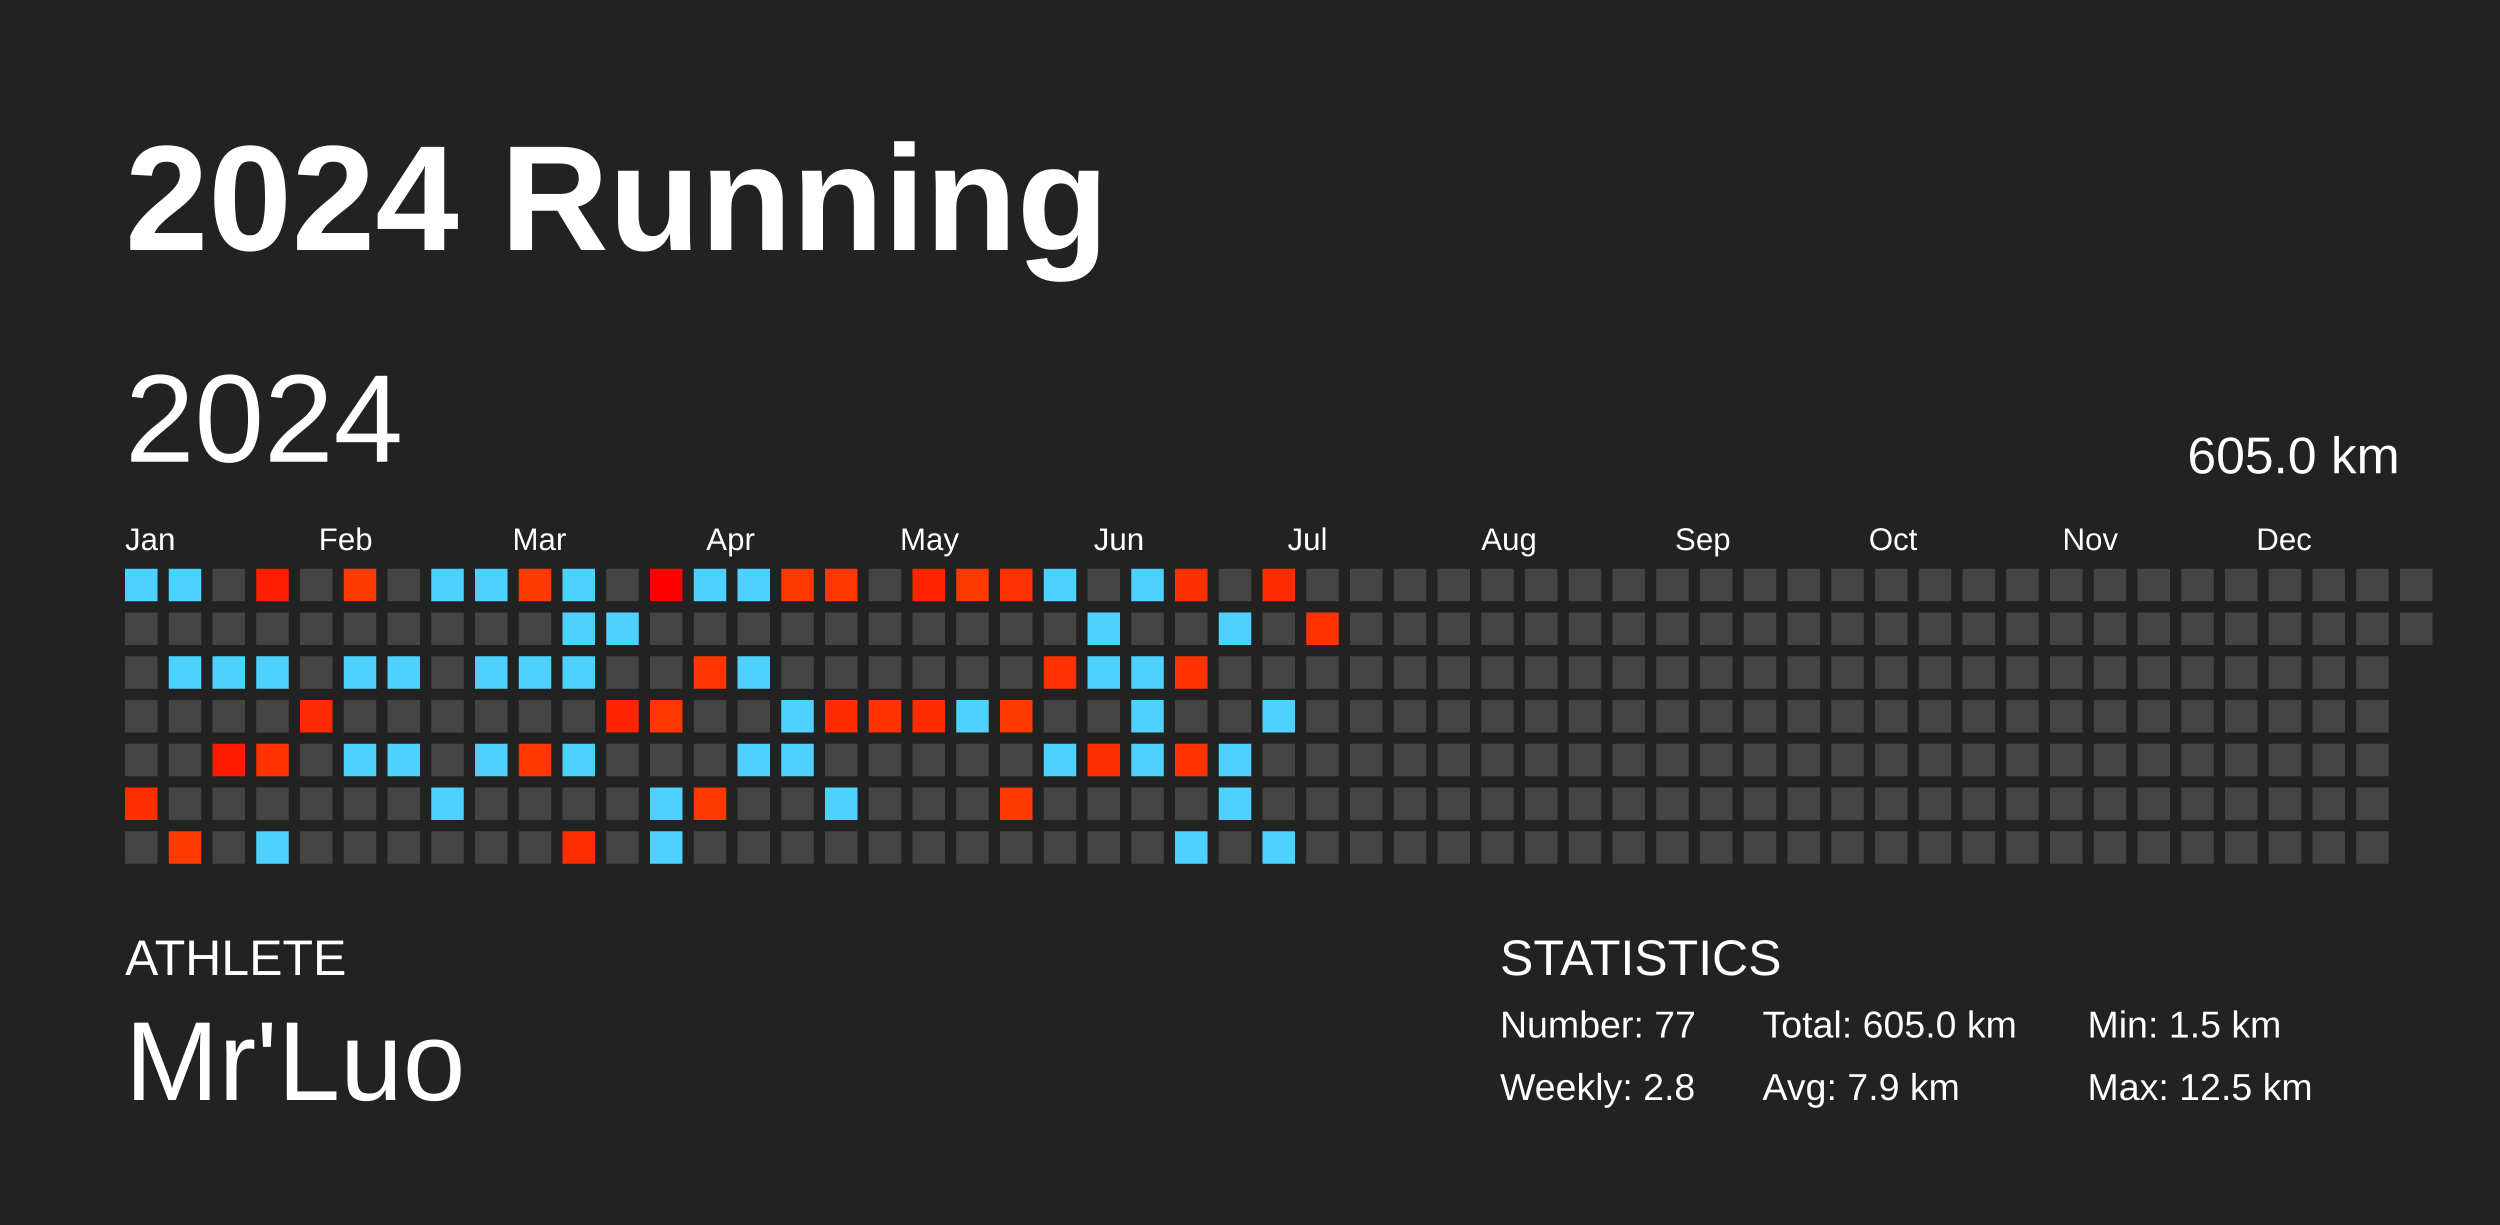
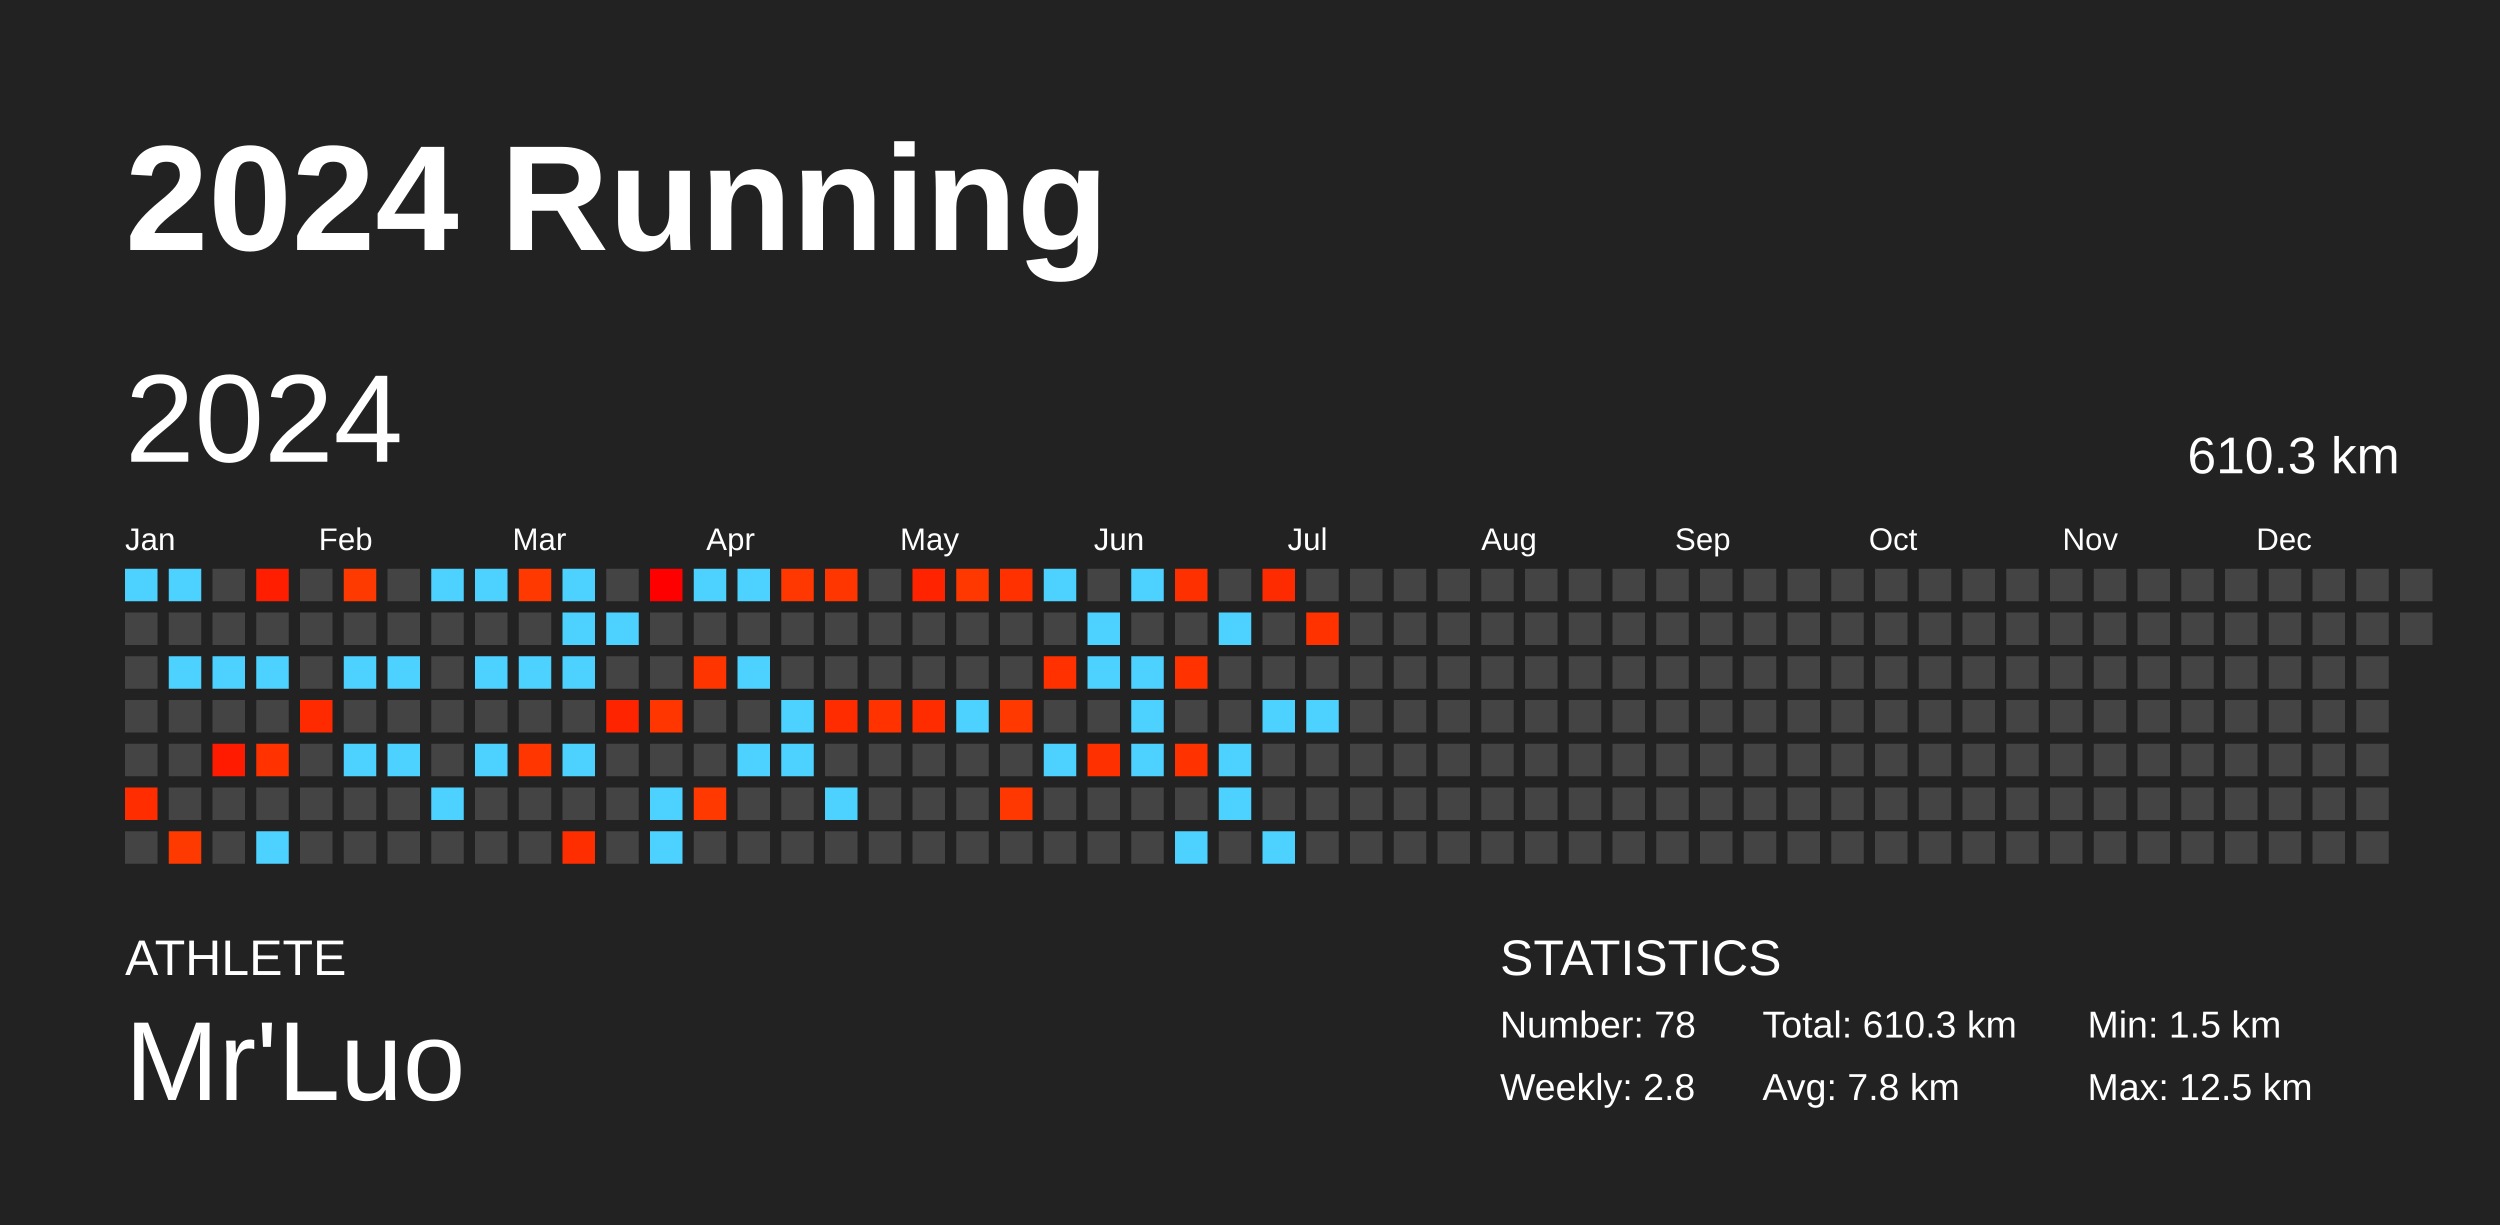
<svg xmlns="http://www.w3.org/2000/svg" baseProfile="full" height="98mm" version="1.1" viewBox="0,0,200,98" width="200mm">
  <defs />
  <rect fill="#222222" height="98" width="200" x="0" y="0" />
  <text fill="#FFFFFF" style="font-size:12px; font-family:Arial; font-weight:bold;" x="10" y="20">2024 Running</text>
  <text fill="#FFFFFF" style="font-size:4px; font-family:Arial" x="10" y="78">ATHLETE</text>
  <text fill="#FFFFFF" style="font-size:9px; font-family:Arial" x="10" y="88">Mr'Luo</text>
  <text fill="#FFFFFF" style="font-size:4px; font-family:Arial" x="120" y="78">STATISTICS</text>
-   <text fill="#FFFFFF" style="font-size:3px; font-family:Arial" x="120" y="83">Number: 77</text>
+   <text fill="#FFFFFF" style="font-size:3px; font-family:Arial" x="120" y="83">Number: 78</text>
  <text fill="#FFFFFF" style="font-size:3px; font-family:Arial" x="120" y="88">Weekly: 2.8</text>
-   <text fill="#FFFFFF" style="font-size:3px; font-family:Arial" x="141" y="83">Total: 605.0 km</text>
-   <text fill="#FFFFFF" style="font-size:3px; font-family:Arial" x="141" y="88">Avg: 7.9 km</text>
+   <text fill="#FFFFFF" style="font-size:3px; font-family:Arial" x="141" y="83">Total: 610.3 km</text>
+   <text fill="#FFFFFF" style="font-size:3px; font-family:Arial" x="141" y="88">Avg: 7.8 km</text>
  <text fill="#FFFFFF" style="font-size:3px; font-family:Arial" x="167" y="83">Min: 1.5 km</text>
  <text fill="#FFFFFF" style="font-size:3px; font-family:Arial" x="167" y="88">Max: 12.5 km</text>
  <text dominant-baseline="hanging" fill="#FFFFFF" style="font-size:10.0px; font-family:Arial;" x="10" y="30">2024</text>
-   <text dominant-baseline="hanging" fill="#FFFFFF" style="font-size:4.125px; font-family:Arial;" x="175" y="35">605.0 km</text>
+   <text dominant-baseline="hanging" fill="#FFFFFF" style="font-size:4.125px; font-family:Arial;" x="175" y="35">610.3 km</text>
  <text fill="#FFFFFF" style="font-size:2.5px; font-family:Arial" x="10.0" y="44">Jan</text>
  <text fill="#FFFFFF" style="font-size:2.5px; font-family:Arial" x="25.5" y="44">Feb</text>
  <text fill="#FFFFFF" style="font-size:2.5px; font-family:Arial" x="41.0" y="44">Mar</text>
  <text fill="#FFFFFF" style="font-size:2.5px; font-family:Arial" x="56.5" y="44">Apr</text>
  <text fill="#FFFFFF" style="font-size:2.5px; font-family:Arial" x="72.0" y="44">May</text>
  <text fill="#FFFFFF" style="font-size:2.5px; font-family:Arial" x="87.5" y="44">Jun</text>
  <text fill="#FFFFFF" style="font-size:2.5px; font-family:Arial" x="103.0" y="44">Jul</text>
  <text fill="#FFFFFF" style="font-size:2.5px; font-family:Arial" x="118.5" y="44">Aug</text>
  <text fill="#FFFFFF" style="font-size:2.5px; font-family:Arial" x="134.0" y="44">Sep</text>
  <text fill="#FFFFFF" style="font-size:2.5px; font-family:Arial" x="149.5" y="44">Oct</text>
  <text fill="#FFFFFF" style="font-size:2.5px; font-family:Arial" x="165.0" y="44">Nov</text>
  <text fill="#FFFFFF" style="font-size:2.5px; font-family:Arial" x="180.5" y="44">Dec</text>
  <rect fill="#4dd2ff" height="2.6" width="2.6" x="10.0" y="45.5" />
  <rect fill="#444444" height="2.6" width="2.6" x="10.0" y="49.0" />
  <rect fill="#444444" height="2.6" width="2.6" x="10.0" y="52.5" />
  <rect fill="#444444" height="2.6" width="2.6" x="10.0" y="56.0" />
  <rect fill="#444444" height="2.6" width="2.6" x="10.0" y="59.5" />
  <rect fill="#ff2d00" height="2.6" width="2.6" x="10.0" y="63.0" />
  <rect fill="#444444" height="2.6" width="2.6" x="10.0" y="66.5" />
  <rect fill="#4dd2ff" height="2.6" width="2.6" x="13.5" y="45.5" />
  <rect fill="#444444" height="2.6" width="2.6" x="13.5" y="49.0" />
  <rect fill="#4dd2ff" height="2.6" width="2.6" x="13.5" y="52.5" />
  <rect fill="#444444" height="2.6" width="2.6" x="13.5" y="56.0" />
  <rect fill="#444444" height="2.6" width="2.6" x="13.5" y="59.5" />
  <rect fill="#444444" height="2.6" width="2.6" x="13.5" y="63.0" />
  <rect fill="#ff3a00" height="2.6" width="2.6" x="13.5" y="66.5" />
  <rect fill="#444444" height="2.6" width="2.6" x="17.0" y="45.5" />
  <rect fill="#444444" height="2.6" width="2.6" x="17.0" y="49.0" />
  <rect fill="#4dd2ff" height="2.6" width="2.6" x="17.0" y="52.5" />
  <rect fill="#444444" height="2.6" width="2.6" x="17.0" y="56.0" />
  <rect fill="#ff1b00" height="2.6" width="2.6" x="17.0" y="59.5" />
  <rect fill="#444444" height="2.6" width="2.6" x="17.0" y="63.0" />
  <rect fill="#444444" height="2.6" width="2.6" x="17.0" y="66.5" />
  <rect fill="#ff1e00" height="2.6" width="2.6" x="20.5" y="45.5" />
  <rect fill="#444444" height="2.6" width="2.6" x="20.5" y="49.0" />
  <rect fill="#4dd2ff" height="2.6" width="2.6" x="20.5" y="52.5" />
  <rect fill="#444444" height="2.6" width="2.6" x="20.5" y="56.0" />
  <rect fill="#ff3200" height="2.6" width="2.6" x="20.5" y="59.5" />
  <rect fill="#444444" height="2.6" width="2.6" x="20.5" y="63.0" />
  <rect fill="#4dd2ff" height="2.6" width="2.6" x="20.5" y="66.5" />
  <rect fill="#444444" height="2.6" width="2.6" x="24.0" y="45.5" />
  <rect fill="#444444" height="2.6" width="2.6" x="24.0" y="49.0" />
  <rect fill="#444444" height="2.6" width="2.6" x="24.0" y="52.5" />
  <rect fill="#ff2a00" height="2.6" width="2.6" x="24.0" y="56.0" />
  <rect fill="#444444" height="2.6" width="2.6" x="24.0" y="59.5" />
  <rect fill="#444444" height="2.6" width="2.6" x="24.0" y="63.0" />
  <rect fill="#444444" height="2.6" width="2.6" x="24.0" y="66.5" />
  <rect fill="#ff3a00" height="2.6" width="2.6" x="27.5" y="45.5" />
  <rect fill="#444444" height="2.6" width="2.6" x="27.5" y="49.0" />
  <rect fill="#4dd2ff" height="2.6" width="2.6" x="27.5" y="52.5" />
  <rect fill="#444444" height="2.6" width="2.6" x="27.5" y="56.0" />
  <rect fill="#4dd2ff" height="2.6" width="2.6" x="27.5" y="59.5" />
  <rect fill="#444444" height="2.6" width="2.6" x="27.5" y="63.0" />
  <rect fill="#444444" height="2.6" width="2.6" x="27.5" y="66.5" />
  <rect fill="#444444" height="2.6" width="2.6" x="31.0" y="45.5" />
  <rect fill="#444444" height="2.6" width="2.6" x="31.0" y="49.0" />
  <rect fill="#4dd2ff" height="2.6" width="2.6" x="31.0" y="52.5" />
  <rect fill="#444444" height="2.6" width="2.6" x="31.0" y="56.0" />
  <rect fill="#4dd2ff" height="2.6" width="2.6" x="31.0" y="59.5" />
  <rect fill="#444444" height="2.6" width="2.6" x="31.0" y="63.0" />
  <rect fill="#444444" height="2.6" width="2.6" x="31.0" y="66.5" />
  <rect fill="#4dd2ff" height="2.6" width="2.6" x="34.5" y="45.5" />
  <rect fill="#444444" height="2.6" width="2.6" x="34.5" y="49.0" />
  <rect fill="#444444" height="2.6" width="2.6" x="34.5" y="52.5" />
  <rect fill="#444444" height="2.6" width="2.6" x="34.5" y="56.0" />
  <rect fill="#444444" height="2.6" width="2.6" x="34.5" y="59.5" />
  <rect fill="#4dd2ff" height="2.6" width="2.6" x="34.5" y="63.0" />
  <rect fill="#444444" height="2.6" width="2.6" x="34.5" y="66.5" />
  <rect fill="#4dd2ff" height="2.6" width="2.6" x="38.0" y="45.5" />
  <rect fill="#444444" height="2.6" width="2.6" x="38.0" y="49.0" />
  <rect fill="#4dd2ff" height="2.6" width="2.6" x="38.0" y="52.5" />
  <rect fill="#444444" height="2.6" width="2.6" x="38.0" y="56.0" />
  <rect fill="#4dd2ff" height="2.6" width="2.6" x="38.0" y="59.5" />
  <rect fill="#444444" height="2.6" width="2.6" x="38.0" y="63.0" />
  <rect fill="#444444" height="2.6" width="2.6" x="38.0" y="66.5" />
  <rect fill="#ff3900" height="2.6" width="2.6" x="41.5" y="45.5" />
  <rect fill="#444444" height="2.6" width="2.6" x="41.5" y="49.0" />
  <rect fill="#4dd2ff" height="2.6" width="2.6" x="41.5" y="52.5" />
  <rect fill="#444444" height="2.6" width="2.6" x="41.5" y="56.0" />
  <rect fill="#ff3600" height="2.6" width="2.6" x="41.5" y="59.5" />
  <rect fill="#444444" height="2.6" width="2.6" x="41.5" y="63.0" />
  <rect fill="#444444" height="2.6" width="2.6" x="41.5" y="66.5" />
  <rect fill="#4dd2ff" height="2.6" width="2.6" x="45.0" y="45.5" />
  <rect fill="#4dd2ff" height="2.6" width="2.6" x="45.0" y="49.0" />
  <rect fill="#4dd2ff" height="2.6" width="2.6" x="45.0" y="52.5" />
  <rect fill="#444444" height="2.6" width="2.6" x="45.0" y="56.0" />
  <rect fill="#4dd2ff" height="2.6" width="2.6" x="45.0" y="59.5" />
  <rect fill="#444444" height="2.6" width="2.6" x="45.0" y="63.0" />
  <rect fill="#ff2e00" height="2.6" width="2.6" x="45.0" y="66.5" />
  <rect fill="#444444" height="2.6" width="2.6" x="48.5" y="45.5" />
  <rect fill="#4dd2ff" height="2.6" width="2.6" x="48.5" y="49.0" />
  <rect fill="#444444" height="2.6" width="2.6" x="48.5" y="52.5" />
  <rect fill="#ff2400" height="2.6" width="2.6" x="48.5" y="56.0" />
  <rect fill="#444444" height="2.6" width="2.6" x="48.5" y="59.5" />
  <rect fill="#444444" height="2.6" width="2.6" x="48.5" y="63.0" />
  <rect fill="#444444" height="2.6" width="2.6" x="48.5" y="66.5" />
  <rect fill="#ff0000" height="2.6" width="2.6" x="52.0" y="45.5" />
  <rect fill="#444444" height="2.6" width="2.6" x="52.0" y="49.0" />
  <rect fill="#444444" height="2.6" width="2.6" x="52.0" y="52.5" />
  <rect fill="#ff3600" height="2.6" width="2.6" x="52.0" y="56.0" />
  <rect fill="#444444" height="2.6" width="2.6" x="52.0" y="59.5" />
  <rect fill="#4dd2ff" height="2.6" width="2.6" x="52.0" y="63.0" />
  <rect fill="#4dd2ff" height="2.6" width="2.6" x="52.0" y="66.5" />
  <rect fill="#4dd2ff" height="2.6" width="2.6" x="55.5" y="45.5" />
  <rect fill="#444444" height="2.6" width="2.6" x="55.5" y="49.0" />
  <rect fill="#ff3500" height="2.6" width="2.6" x="55.5" y="52.5" />
  <rect fill="#444444" height="2.6" width="2.6" x="55.5" y="56.0" />
  <rect fill="#444444" height="2.6" width="2.6" x="55.5" y="59.5" />
  <rect fill="#ff3900" height="2.6" width="2.6" x="55.5" y="63.0" />
  <rect fill="#444444" height="2.6" width="2.6" x="55.5" y="66.5" />
  <rect fill="#4dd2ff" height="2.6" width="2.6" x="59.0" y="45.5" />
  <rect fill="#444444" height="2.6" width="2.6" x="59.0" y="49.0" />
  <rect fill="#4dd2ff" height="2.6" width="2.6" x="59.0" y="52.5" />
  <rect fill="#444444" height="2.6" width="2.6" x="59.0" y="56.0" />
  <rect fill="#4dd2ff" height="2.6" width="2.6" x="59.0" y="59.5" />
  <rect fill="#444444" height="2.6" width="2.6" x="59.0" y="63.0" />
  <rect fill="#444444" height="2.6" width="2.6" x="59.0" y="66.5" />
  <rect fill="#ff3700" height="2.6" width="2.6" x="62.5" y="45.5" />
  <rect fill="#444444" height="2.6" width="2.6" x="62.5" y="49.0" />
  <rect fill="#444444" height="2.6" width="2.6" x="62.5" y="52.5" />
  <rect fill="#4dd2ff" height="2.6" width="2.6" x="62.5" y="56.0" />
  <rect fill="#4dd2ff" height="2.6" width="2.6" x="62.5" y="59.5" />
  <rect fill="#444444" height="2.6" width="2.6" x="62.5" y="63.0" />
  <rect fill="#444444" height="2.6" width="2.6" x="62.5" y="66.5" />
  <rect fill="#ff3600" height="2.6" width="2.6" x="66.0" y="45.5" />
  <rect fill="#444444" height="2.6" width="2.6" x="66.0" y="49.0" />
  <rect fill="#444444" height="2.6" width="2.6" x="66.0" y="52.5" />
  <rect fill="#ff2c00" height="2.6" width="2.6" x="66.0" y="56.0" />
  <rect fill="#444444" height="2.6" width="2.6" x="66.0" y="59.5" />
  <rect fill="#4dd2ff" height="2.6" width="2.6" x="66.0" y="63.0" />
  <rect fill="#444444" height="2.6" width="2.6" x="66.0" y="66.5" />
  <rect fill="#444444" height="2.6" width="2.6" x="69.5" y="45.5" />
  <rect fill="#444444" height="2.6" width="2.6" x="69.5" y="49.0" />
  <rect fill="#444444" height="2.6" width="2.6" x="69.5" y="52.5" />
  <rect fill="#ff3200" height="2.6" width="2.6" x="69.5" y="56.0" />
  <rect fill="#444444" height="2.6" width="2.6" x="69.5" y="59.5" />
  <rect fill="#444444" height="2.6" width="2.6" x="69.5" y="63.0" />
  <rect fill="#444444" height="2.6" width="2.6" x="69.5" y="66.5" />
  <rect fill="#ff2300" height="2.6" width="2.6" x="73.0" y="45.5" />
  <rect fill="#444444" height="2.6" width="2.6" x="73.0" y="49.0" />
  <rect fill="#444444" height="2.6" width="2.6" x="73.0" y="52.5" />
  <rect fill="#ff2c00" height="2.6" width="2.6" x="73.0" y="56.0" />
  <rect fill="#444444" height="2.6" width="2.6" x="73.0" y="59.5" />
  <rect fill="#444444" height="2.6" width="2.6" x="73.0" y="63.0" />
  <rect fill="#444444" height="2.6" width="2.6" x="73.0" y="66.5" />
  <rect fill="#ff3800" height="2.6" width="2.6" x="76.5" y="45.5" />
  <rect fill="#444444" height="2.6" width="2.6" x="76.5" y="49.0" />
  <rect fill="#444444" height="2.6" width="2.6" x="76.5" y="52.5" />
  <rect fill="#4dd2ff" height="2.6" width="2.6" x="76.5" y="56.0" />
  <rect fill="#444444" height="2.6" width="2.6" x="76.5" y="59.5" />
  <rect fill="#444444" height="2.6" width="2.6" x="76.5" y="63.0" />
  <rect fill="#444444" height="2.6" width="2.6" x="76.5" y="66.5" />
  <rect fill="#ff3100" height="2.6" width="2.6" x="80.0" y="45.5" />
  <rect fill="#444444" height="2.6" width="2.6" x="80.0" y="49.0" />
  <rect fill="#444444" height="2.6" width="2.6" x="80.0" y="52.5" />
  <rect fill="#ff3900" height="2.6" width="2.6" x="80.0" y="56.0" />
  <rect fill="#444444" height="2.6" width="2.6" x="80.0" y="59.5" />
  <rect fill="#ff3700" height="2.6" width="2.6" x="80.0" y="63.0" />
  <rect fill="#444444" height="2.6" width="2.6" x="80.0" y="66.5" />
  <rect fill="#4dd2ff" height="2.6" width="2.6" x="83.5" y="45.5" />
  <rect fill="#444444" height="2.6" width="2.6" x="83.5" y="49.0" />
  <rect fill="#ff3100" height="2.6" width="2.6" x="83.5" y="52.5" />
  <rect fill="#444444" height="2.6" width="2.6" x="83.5" y="56.0" />
  <rect fill="#4dd2ff" height="2.6" width="2.6" x="83.5" y="59.5" />
  <rect fill="#444444" height="2.6" width="2.6" x="83.5" y="63.0" />
  <rect fill="#444444" height="2.6" width="2.6" x="83.5" y="66.5" />
  <rect fill="#444444" height="2.6" width="2.6" x="87.0" y="45.5" />
  <rect fill="#4dd2ff" height="2.6" width="2.6" x="87.0" y="49.0" />
  <rect fill="#4dd2ff" height="2.6" width="2.6" x="87.0" y="52.5" />
  <rect fill="#444444" height="2.6" width="2.6" x="87.0" y="56.0" />
  <rect fill="#ff3000" height="2.6" width="2.6" x="87.0" y="59.5" />
  <rect fill="#444444" height="2.6" width="2.6" x="87.0" y="63.0" />
  <rect fill="#444444" height="2.6" width="2.6" x="87.0" y="66.5" />
  <rect fill="#4dd2ff" height="2.6" width="2.6" x="90.5" y="45.5" />
  <rect fill="#444444" height="2.6" width="2.6" x="90.5" y="49.0" />
  <rect fill="#4dd2ff" height="2.6" width="2.6" x="90.5" y="52.5" />
  <rect fill="#4dd2ff" height="2.6" width="2.6" x="90.5" y="56.0" />
  <rect fill="#4dd2ff" height="2.6" width="2.6" x="90.5" y="59.5" />
  <rect fill="#444444" height="2.6" width="2.6" x="90.5" y="63.0" />
  <rect fill="#444444" height="2.6" width="2.6" x="90.5" y="66.5" />
  <rect fill="#ff3000" height="2.6" width="2.6" x="94.0" y="45.5" />
  <rect fill="#444444" height="2.6" width="2.6" x="94.0" y="49.0" />
  <rect fill="#ff3200" height="2.6" width="2.6" x="94.0" y="52.5" />
  <rect fill="#444444" height="2.6" width="2.6" x="94.0" y="56.0" />
  <rect fill="#ff3200" height="2.6" width="2.6" x="94.0" y="59.5" />
  <rect fill="#444444" height="2.6" width="2.6" x="94.0" y="63.0" />
  <rect fill="#4dd2ff" height="2.6" width="2.6" x="94.0" y="66.5" />
  <rect fill="#444444" height="2.6" width="2.6" x="97.5" y="45.5" />
  <rect fill="#4dd2ff" height="2.6" width="2.6" x="97.5" y="49.0" />
  <rect fill="#444444" height="2.6" width="2.6" x="97.5" y="52.5" />
  <rect fill="#444444" height="2.6" width="2.6" x="97.5" y="56.0" />
  <rect fill="#4dd2ff" height="2.6" width="2.6" x="97.5" y="59.5" />
  <rect fill="#4dd2ff" height="2.6" width="2.6" x="97.5" y="63.0" />
  <rect fill="#444444" height="2.6" width="2.6" x="97.5" y="66.5" />
  <rect fill="#ff2b00" height="2.6" width="2.6" x="101.0" y="45.5" />
  <rect fill="#444444" height="2.6" width="2.6" x="101.0" y="49.0" />
  <rect fill="#444444" height="2.6" width="2.6" x="101.0" y="52.5" />
  <rect fill="#4dd2ff" height="2.6" width="2.6" x="101.0" y="56.0" />
  <rect fill="#444444" height="2.6" width="2.6" x="101.0" y="59.5" />
  <rect fill="#444444" height="2.6" width="2.6" x="101.0" y="63.0" />
  <rect fill="#4dd2ff" height="2.6" width="2.6" x="101.0" y="66.5" />
  <rect fill="#444444" height="2.6" width="2.6" x="104.5" y="45.5" />
  <rect fill="#ff3200" height="2.6" width="2.6" x="104.5" y="49.0" />
  <rect fill="#444444" height="2.6" width="2.6" x="104.5" y="52.5" />
-   <rect fill="#444444" height="2.6" width="2.6" x="104.5" y="56.0" />
+   <rect fill="#4dd2ff" height="2.6" width="2.6" x="104.5" y="56.0" />
  <rect fill="#444444" height="2.6" width="2.6" x="104.5" y="59.5" />
  <rect fill="#444444" height="2.6" width="2.6" x="104.5" y="63.0" />
  <rect fill="#444444" height="2.6" width="2.6" x="104.5" y="66.5" />
  <rect fill="#444444" height="2.6" width="2.6" x="108.0" y="45.5" />
  <rect fill="#444444" height="2.6" width="2.6" x="108.0" y="49.0" />
  <rect fill="#444444" height="2.6" width="2.6" x="108.0" y="52.5" />
  <rect fill="#444444" height="2.6" width="2.6" x="108.0" y="56.0" />
  <rect fill="#444444" height="2.6" width="2.6" x="108.0" y="59.5" />
  <rect fill="#444444" height="2.6" width="2.6" x="108.0" y="63.0" />
  <rect fill="#444444" height="2.6" width="2.6" x="108.0" y="66.5" />
  <rect fill="#444444" height="2.6" width="2.6" x="111.5" y="45.5" />
  <rect fill="#444444" height="2.6" width="2.6" x="111.5" y="49.0" />
  <rect fill="#444444" height="2.6" width="2.6" x="111.5" y="52.5" />
  <rect fill="#444444" height="2.6" width="2.6" x="111.5" y="56.0" />
  <rect fill="#444444" height="2.6" width="2.6" x="111.5" y="59.5" />
  <rect fill="#444444" height="2.6" width="2.6" x="111.5" y="63.0" />
  <rect fill="#444444" height="2.6" width="2.6" x="111.5" y="66.5" />
  <rect fill="#444444" height="2.6" width="2.6" x="115.0" y="45.5" />
  <rect fill="#444444" height="2.6" width="2.6" x="115.0" y="49.0" />
  <rect fill="#444444" height="2.6" width="2.6" x="115.0" y="52.5" />
  <rect fill="#444444" height="2.6" width="2.6" x="115.0" y="56.0" />
  <rect fill="#444444" height="2.6" width="2.6" x="115.0" y="59.5" />
  <rect fill="#444444" height="2.6" width="2.6" x="115.0" y="63.0" />
  <rect fill="#444444" height="2.6" width="2.6" x="115.0" y="66.5" />
  <rect fill="#444444" height="2.6" width="2.6" x="118.5" y="45.5" />
  <rect fill="#444444" height="2.6" width="2.6" x="118.5" y="49.0" />
  <rect fill="#444444" height="2.6" width="2.6" x="118.5" y="52.5" />
  <rect fill="#444444" height="2.6" width="2.6" x="118.5" y="56.0" />
  <rect fill="#444444" height="2.6" width="2.6" x="118.5" y="59.5" />
  <rect fill="#444444" height="2.6" width="2.6" x="118.5" y="63.0" />
  <rect fill="#444444" height="2.6" width="2.6" x="118.5" y="66.5" />
  <rect fill="#444444" height="2.6" width="2.6" x="122.0" y="45.5" />
  <rect fill="#444444" height="2.6" width="2.6" x="122.0" y="49.0" />
  <rect fill="#444444" height="2.6" width="2.6" x="122.0" y="52.5" />
  <rect fill="#444444" height="2.6" width="2.6" x="122.0" y="56.0" />
  <rect fill="#444444" height="2.6" width="2.6" x="122.0" y="59.5" />
  <rect fill="#444444" height="2.6" width="2.6" x="122.0" y="63.0" />
  <rect fill="#444444" height="2.6" width="2.6" x="122.0" y="66.5" />
  <rect fill="#444444" height="2.6" width="2.6" x="125.5" y="45.5" />
  <rect fill="#444444" height="2.6" width="2.6" x="125.5" y="49.0" />
  <rect fill="#444444" height="2.6" width="2.6" x="125.5" y="52.5" />
  <rect fill="#444444" height="2.6" width="2.6" x="125.5" y="56.0" />
  <rect fill="#444444" height="2.6" width="2.6" x="125.5" y="59.5" />
  <rect fill="#444444" height="2.6" width="2.6" x="125.5" y="63.0" />
  <rect fill="#444444" height="2.6" width="2.6" x="125.5" y="66.5" />
  <rect fill="#444444" height="2.6" width="2.6" x="129.0" y="45.5" />
  <rect fill="#444444" height="2.6" width="2.6" x="129.0" y="49.0" />
  <rect fill="#444444" height="2.6" width="2.6" x="129.0" y="52.5" />
  <rect fill="#444444" height="2.6" width="2.6" x="129.0" y="56.0" />
  <rect fill="#444444" height="2.6" width="2.6" x="129.0" y="59.5" />
  <rect fill="#444444" height="2.6" width="2.6" x="129.0" y="63.0" />
  <rect fill="#444444" height="2.6" width="2.6" x="129.0" y="66.5" />
  <rect fill="#444444" height="2.6" width="2.6" x="132.5" y="45.5" />
  <rect fill="#444444" height="2.6" width="2.6" x="132.5" y="49.0" />
  <rect fill="#444444" height="2.6" width="2.6" x="132.5" y="52.5" />
  <rect fill="#444444" height="2.6" width="2.6" x="132.5" y="56.0" />
  <rect fill="#444444" height="2.6" width="2.6" x="132.5" y="59.5" />
  <rect fill="#444444" height="2.6" width="2.6" x="132.5" y="63.0" />
  <rect fill="#444444" height="2.6" width="2.6" x="132.5" y="66.5" />
  <rect fill="#444444" height="2.6" width="2.6" x="136.0" y="45.5" />
  <rect fill="#444444" height="2.6" width="2.6" x="136.0" y="49.0" />
  <rect fill="#444444" height="2.6" width="2.6" x="136.0" y="52.5" />
  <rect fill="#444444" height="2.6" width="2.6" x="136.0" y="56.0" />
  <rect fill="#444444" height="2.6" width="2.6" x="136.0" y="59.5" />
  <rect fill="#444444" height="2.6" width="2.6" x="136.0" y="63.0" />
  <rect fill="#444444" height="2.6" width="2.6" x="136.0" y="66.5" />
  <rect fill="#444444" height="2.6" width="2.6" x="139.5" y="45.5" />
  <rect fill="#444444" height="2.6" width="2.6" x="139.5" y="49.0" />
  <rect fill="#444444" height="2.6" width="2.6" x="139.5" y="52.5" />
  <rect fill="#444444" height="2.6" width="2.6" x="139.5" y="56.0" />
  <rect fill="#444444" height="2.6" width="2.6" x="139.5" y="59.5" />
  <rect fill="#444444" height="2.6" width="2.6" x="139.5" y="63.0" />
  <rect fill="#444444" height="2.6" width="2.6" x="139.5" y="66.5" />
  <rect fill="#444444" height="2.6" width="2.6" x="143.0" y="45.5" />
  <rect fill="#444444" height="2.6" width="2.6" x="143.0" y="49.0" />
  <rect fill="#444444" height="2.6" width="2.6" x="143.0" y="52.5" />
  <rect fill="#444444" height="2.6" width="2.6" x="143.0" y="56.0" />
  <rect fill="#444444" height="2.6" width="2.6" x="143.0" y="59.5" />
  <rect fill="#444444" height="2.6" width="2.6" x="143.0" y="63.0" />
  <rect fill="#444444" height="2.6" width="2.6" x="143.0" y="66.5" />
  <rect fill="#444444" height="2.6" width="2.6" x="146.5" y="45.5" />
  <rect fill="#444444" height="2.6" width="2.6" x="146.5" y="49.0" />
  <rect fill="#444444" height="2.6" width="2.6" x="146.5" y="52.5" />
  <rect fill="#444444" height="2.6" width="2.6" x="146.5" y="56.0" />
  <rect fill="#444444" height="2.6" width="2.6" x="146.5" y="59.5" />
  <rect fill="#444444" height="2.6" width="2.6" x="146.5" y="63.0" />
  <rect fill="#444444" height="2.6" width="2.6" x="146.5" y="66.5" />
  <rect fill="#444444" height="2.6" width="2.6" x="150.0" y="45.5" />
  <rect fill="#444444" height="2.6" width="2.6" x="150.0" y="49.0" />
  <rect fill="#444444" height="2.6" width="2.6" x="150.0" y="52.5" />
  <rect fill="#444444" height="2.6" width="2.6" x="150.0" y="56.0" />
  <rect fill="#444444" height="2.6" width="2.6" x="150.0" y="59.5" />
  <rect fill="#444444" height="2.6" width="2.6" x="150.0" y="63.0" />
  <rect fill="#444444" height="2.6" width="2.6" x="150.0" y="66.5" />
  <rect fill="#444444" height="2.6" width="2.6" x="153.5" y="45.5" />
  <rect fill="#444444" height="2.6" width="2.6" x="153.5" y="49.0" />
  <rect fill="#444444" height="2.6" width="2.6" x="153.5" y="52.5" />
  <rect fill="#444444" height="2.6" width="2.6" x="153.5" y="56.0" />
  <rect fill="#444444" height="2.6" width="2.6" x="153.5" y="59.5" />
  <rect fill="#444444" height="2.6" width="2.6" x="153.5" y="63.0" />
  <rect fill="#444444" height="2.6" width="2.6" x="153.5" y="66.5" />
  <rect fill="#444444" height="2.6" width="2.6" x="157.0" y="45.5" />
  <rect fill="#444444" height="2.6" width="2.6" x="157.0" y="49.0" />
  <rect fill="#444444" height="2.6" width="2.6" x="157.0" y="52.5" />
  <rect fill="#444444" height="2.6" width="2.6" x="157.0" y="56.0" />
  <rect fill="#444444" height="2.6" width="2.6" x="157.0" y="59.5" />
  <rect fill="#444444" height="2.6" width="2.6" x="157.0" y="63.0" />
  <rect fill="#444444" height="2.6" width="2.6" x="157.0" y="66.5" />
  <rect fill="#444444" height="2.6" width="2.6" x="160.5" y="45.5" />
  <rect fill="#444444" height="2.6" width="2.6" x="160.5" y="49.0" />
  <rect fill="#444444" height="2.6" width="2.6" x="160.5" y="52.5" />
  <rect fill="#444444" height="2.6" width="2.6" x="160.5" y="56.0" />
  <rect fill="#444444" height="2.6" width="2.6" x="160.5" y="59.5" />
  <rect fill="#444444" height="2.6" width="2.6" x="160.5" y="63.0" />
  <rect fill="#444444" height="2.6" width="2.6" x="160.5" y="66.5" />
  <rect fill="#444444" height="2.6" width="2.6" x="164.0" y="45.5" />
  <rect fill="#444444" height="2.6" width="2.6" x="164.0" y="49.0" />
  <rect fill="#444444" height="2.6" width="2.6" x="164.0" y="52.5" />
  <rect fill="#444444" height="2.6" width="2.6" x="164.0" y="56.0" />
  <rect fill="#444444" height="2.6" width="2.6" x="164.0" y="59.5" />
  <rect fill="#444444" height="2.6" width="2.6" x="164.0" y="63.0" />
  <rect fill="#444444" height="2.6" width="2.6" x="164.0" y="66.5" />
  <rect fill="#444444" height="2.6" width="2.6" x="167.5" y="45.5" />
  <rect fill="#444444" height="2.6" width="2.6" x="167.5" y="49.0" />
  <rect fill="#444444" height="2.6" width="2.6" x="167.5" y="52.5" />
  <rect fill="#444444" height="2.6" width="2.6" x="167.5" y="56.0" />
  <rect fill="#444444" height="2.6" width="2.6" x="167.5" y="59.5" />
  <rect fill="#444444" height="2.6" width="2.6" x="167.5" y="63.0" />
  <rect fill="#444444" height="2.6" width="2.6" x="167.5" y="66.5" />
  <rect fill="#444444" height="2.6" width="2.6" x="171.0" y="45.5" />
  <rect fill="#444444" height="2.6" width="2.6" x="171.0" y="49.0" />
  <rect fill="#444444" height="2.6" width="2.6" x="171.0" y="52.5" />
  <rect fill="#444444" height="2.6" width="2.6" x="171.0" y="56.0" />
  <rect fill="#444444" height="2.6" width="2.6" x="171.0" y="59.5" />
  <rect fill="#444444" height="2.6" width="2.6" x="171.0" y="63.0" />
  <rect fill="#444444" height="2.6" width="2.6" x="171.0" y="66.5" />
  <rect fill="#444444" height="2.6" width="2.6" x="174.5" y="45.5" />
  <rect fill="#444444" height="2.6" width="2.6" x="174.5" y="49.0" />
  <rect fill="#444444" height="2.6" width="2.6" x="174.5" y="52.5" />
  <rect fill="#444444" height="2.6" width="2.6" x="174.5" y="56.0" />
  <rect fill="#444444" height="2.6" width="2.6" x="174.5" y="59.5" />
  <rect fill="#444444" height="2.6" width="2.6" x="174.5" y="63.0" />
  <rect fill="#444444" height="2.6" width="2.6" x="174.5" y="66.5" />
  <rect fill="#444444" height="2.6" width="2.6" x="178.0" y="45.5" />
  <rect fill="#444444" height="2.6" width="2.6" x="178.0" y="49.0" />
  <rect fill="#444444" height="2.6" width="2.6" x="178.0" y="52.5" />
  <rect fill="#444444" height="2.6" width="2.6" x="178.0" y="56.0" />
  <rect fill="#444444" height="2.6" width="2.6" x="178.0" y="59.5" />
  <rect fill="#444444" height="2.6" width="2.6" x="178.0" y="63.0" />
  <rect fill="#444444" height="2.6" width="2.6" x="178.0" y="66.5" />
  <rect fill="#444444" height="2.6" width="2.6" x="181.5" y="45.5" />
  <rect fill="#444444" height="2.6" width="2.6" x="181.5" y="49.0" />
  <rect fill="#444444" height="2.6" width="2.6" x="181.5" y="52.5" />
  <rect fill="#444444" height="2.6" width="2.6" x="181.5" y="56.0" />
  <rect fill="#444444" height="2.6" width="2.6" x="181.5" y="59.5" />
  <rect fill="#444444" height="2.6" width="2.6" x="181.5" y="63.0" />
  <rect fill="#444444" height="2.6" width="2.6" x="181.5" y="66.5" />
  <rect fill="#444444" height="2.6" width="2.6" x="185.0" y="45.5" />
  <rect fill="#444444" height="2.6" width="2.6" x="185.0" y="49.0" />
  <rect fill="#444444" height="2.6" width="2.6" x="185.0" y="52.5" />
  <rect fill="#444444" height="2.6" width="2.6" x="185.0" y="56.0" />
  <rect fill="#444444" height="2.6" width="2.6" x="185.0" y="59.5" />
  <rect fill="#444444" height="2.6" width="2.6" x="185.0" y="63.0" />
  <rect fill="#444444" height="2.6" width="2.6" x="185.0" y="66.5" />
  <rect fill="#444444" height="2.6" width="2.6" x="188.5" y="45.5" />
  <rect fill="#444444" height="2.6" width="2.6" x="188.5" y="49.0" />
  <rect fill="#444444" height="2.6" width="2.6" x="188.5" y="52.5" />
  <rect fill="#444444" height="2.6" width="2.6" x="188.5" y="56.0" />
  <rect fill="#444444" height="2.6" width="2.6" x="188.5" y="59.5" />
  <rect fill="#444444" height="2.6" width="2.6" x="188.5" y="63.0" />
  <rect fill="#444444" height="2.6" width="2.6" x="188.5" y="66.5" />
  <rect fill="#444444" height="2.6" width="2.6" x="192.0" y="45.5" />
  <rect fill="#444444" height="2.6" width="2.6" x="192.0" y="49.0" />
</svg>
